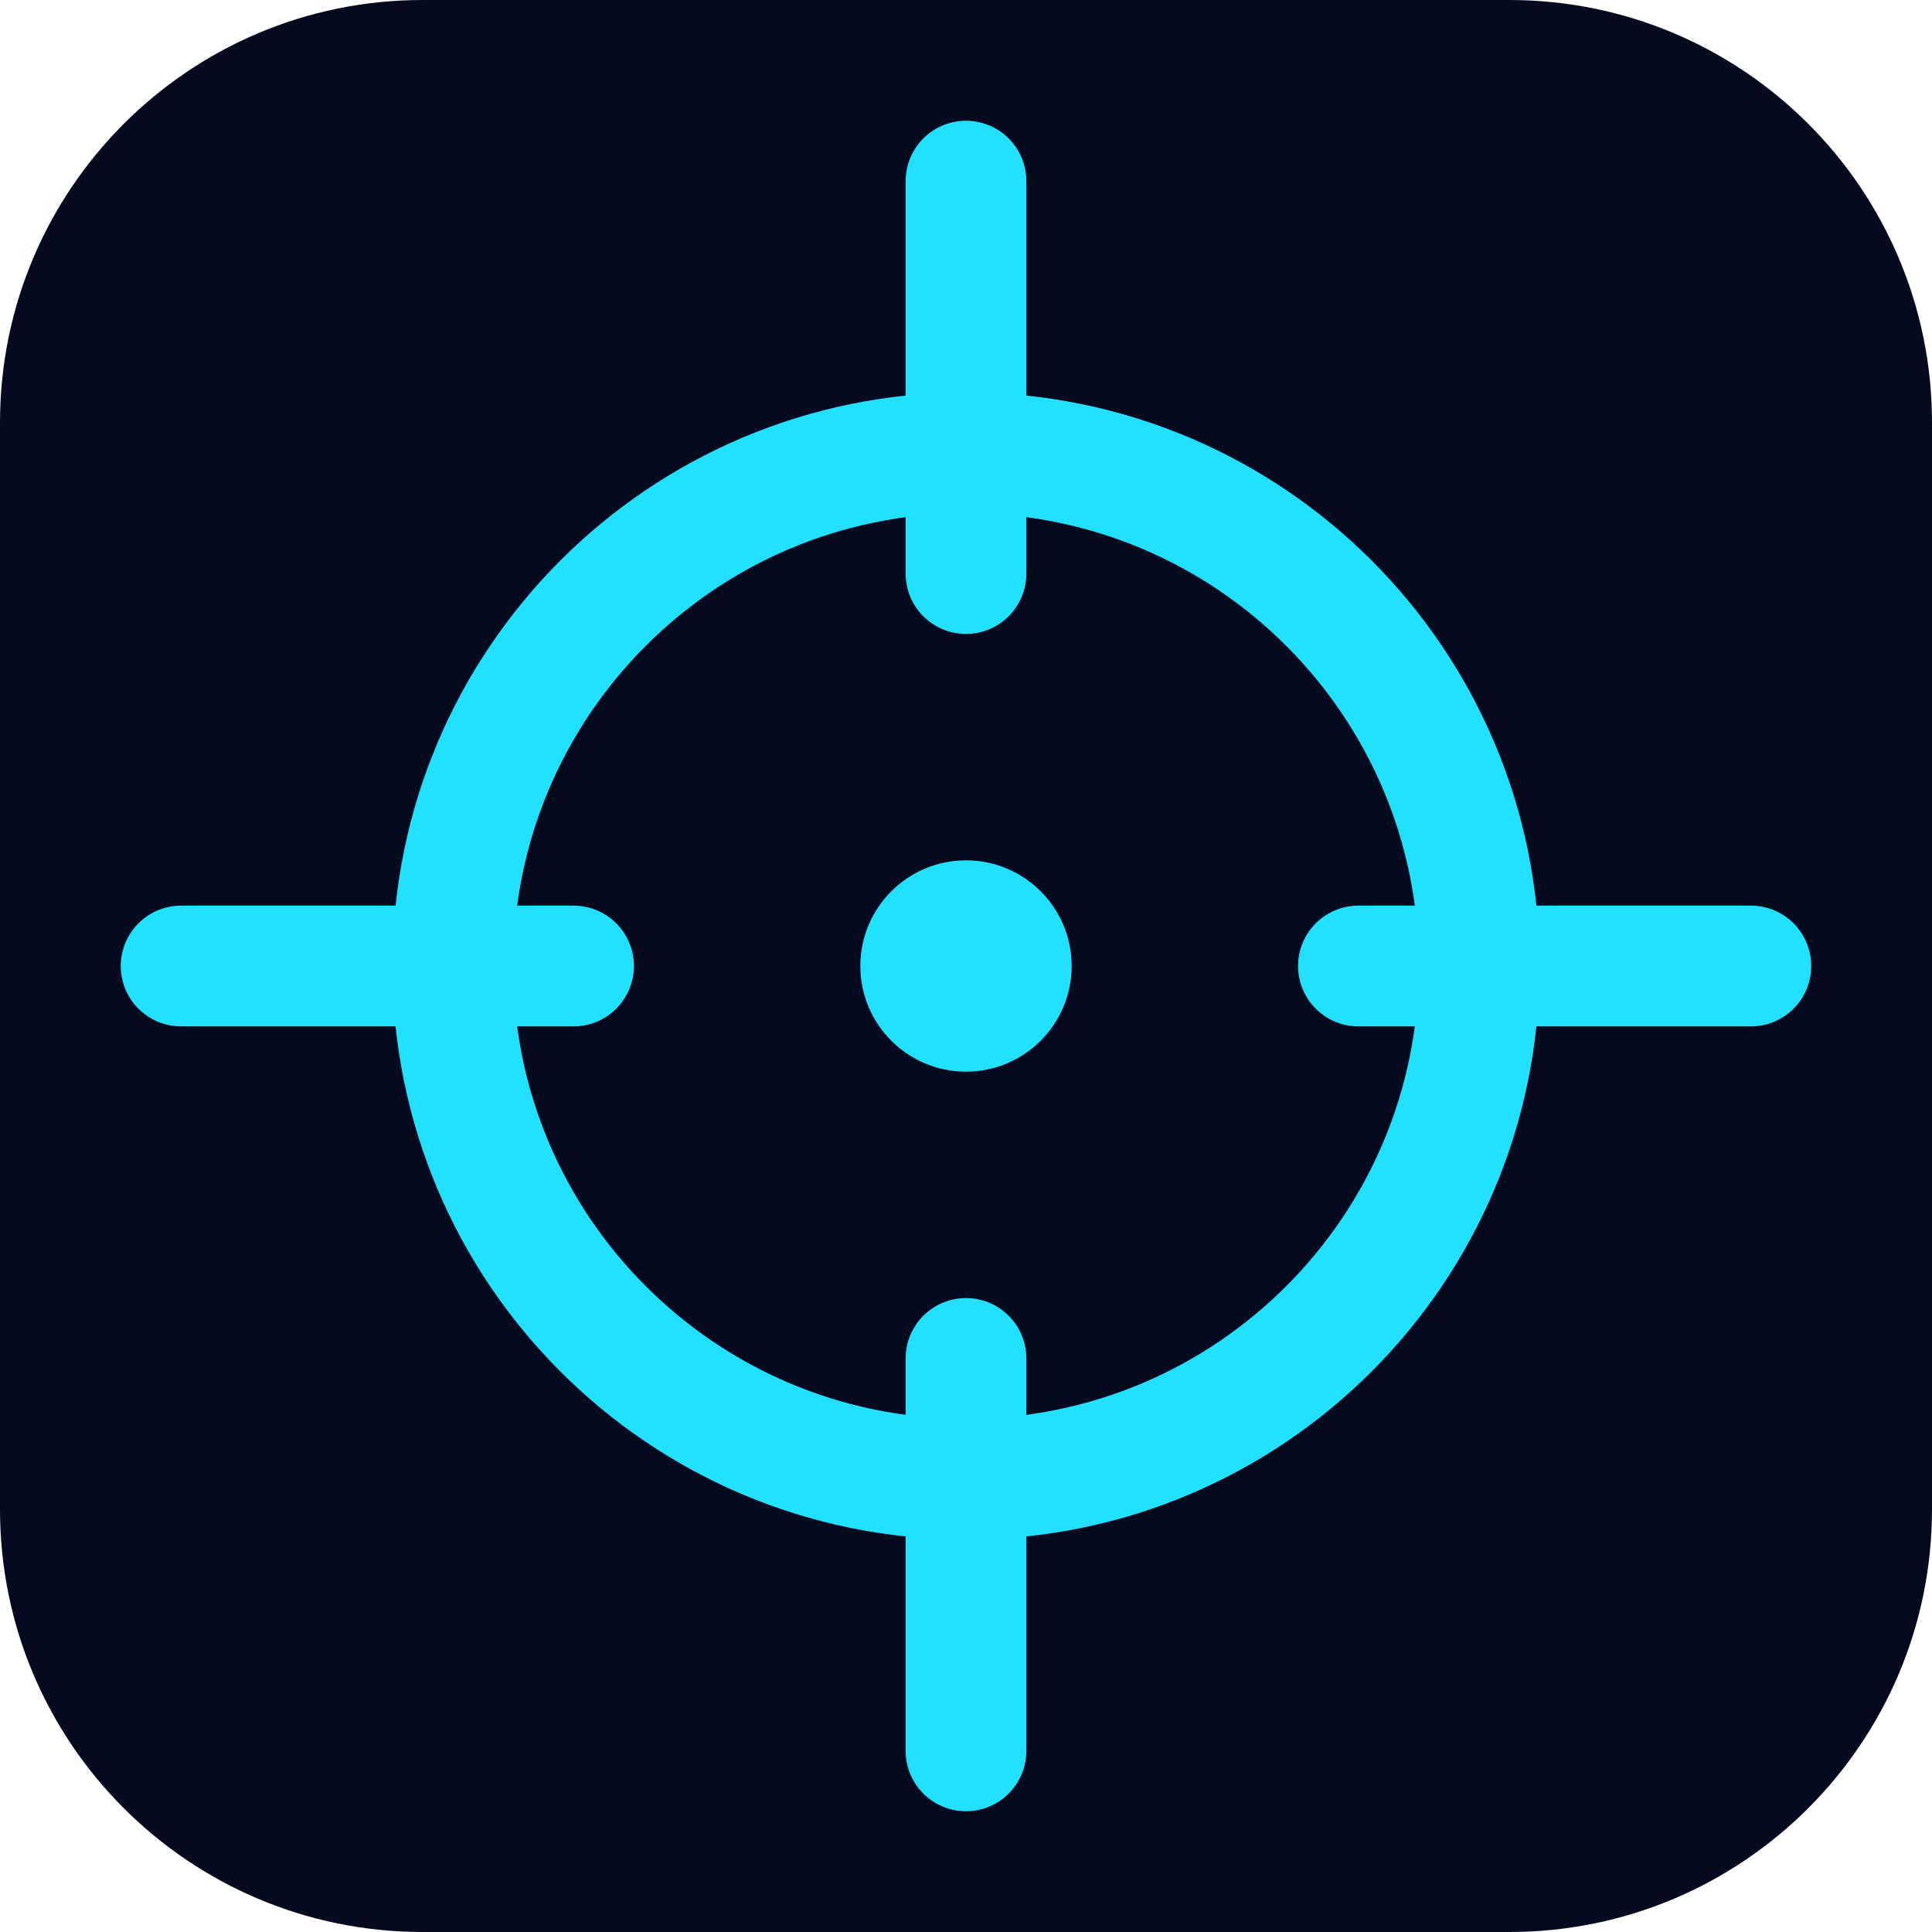
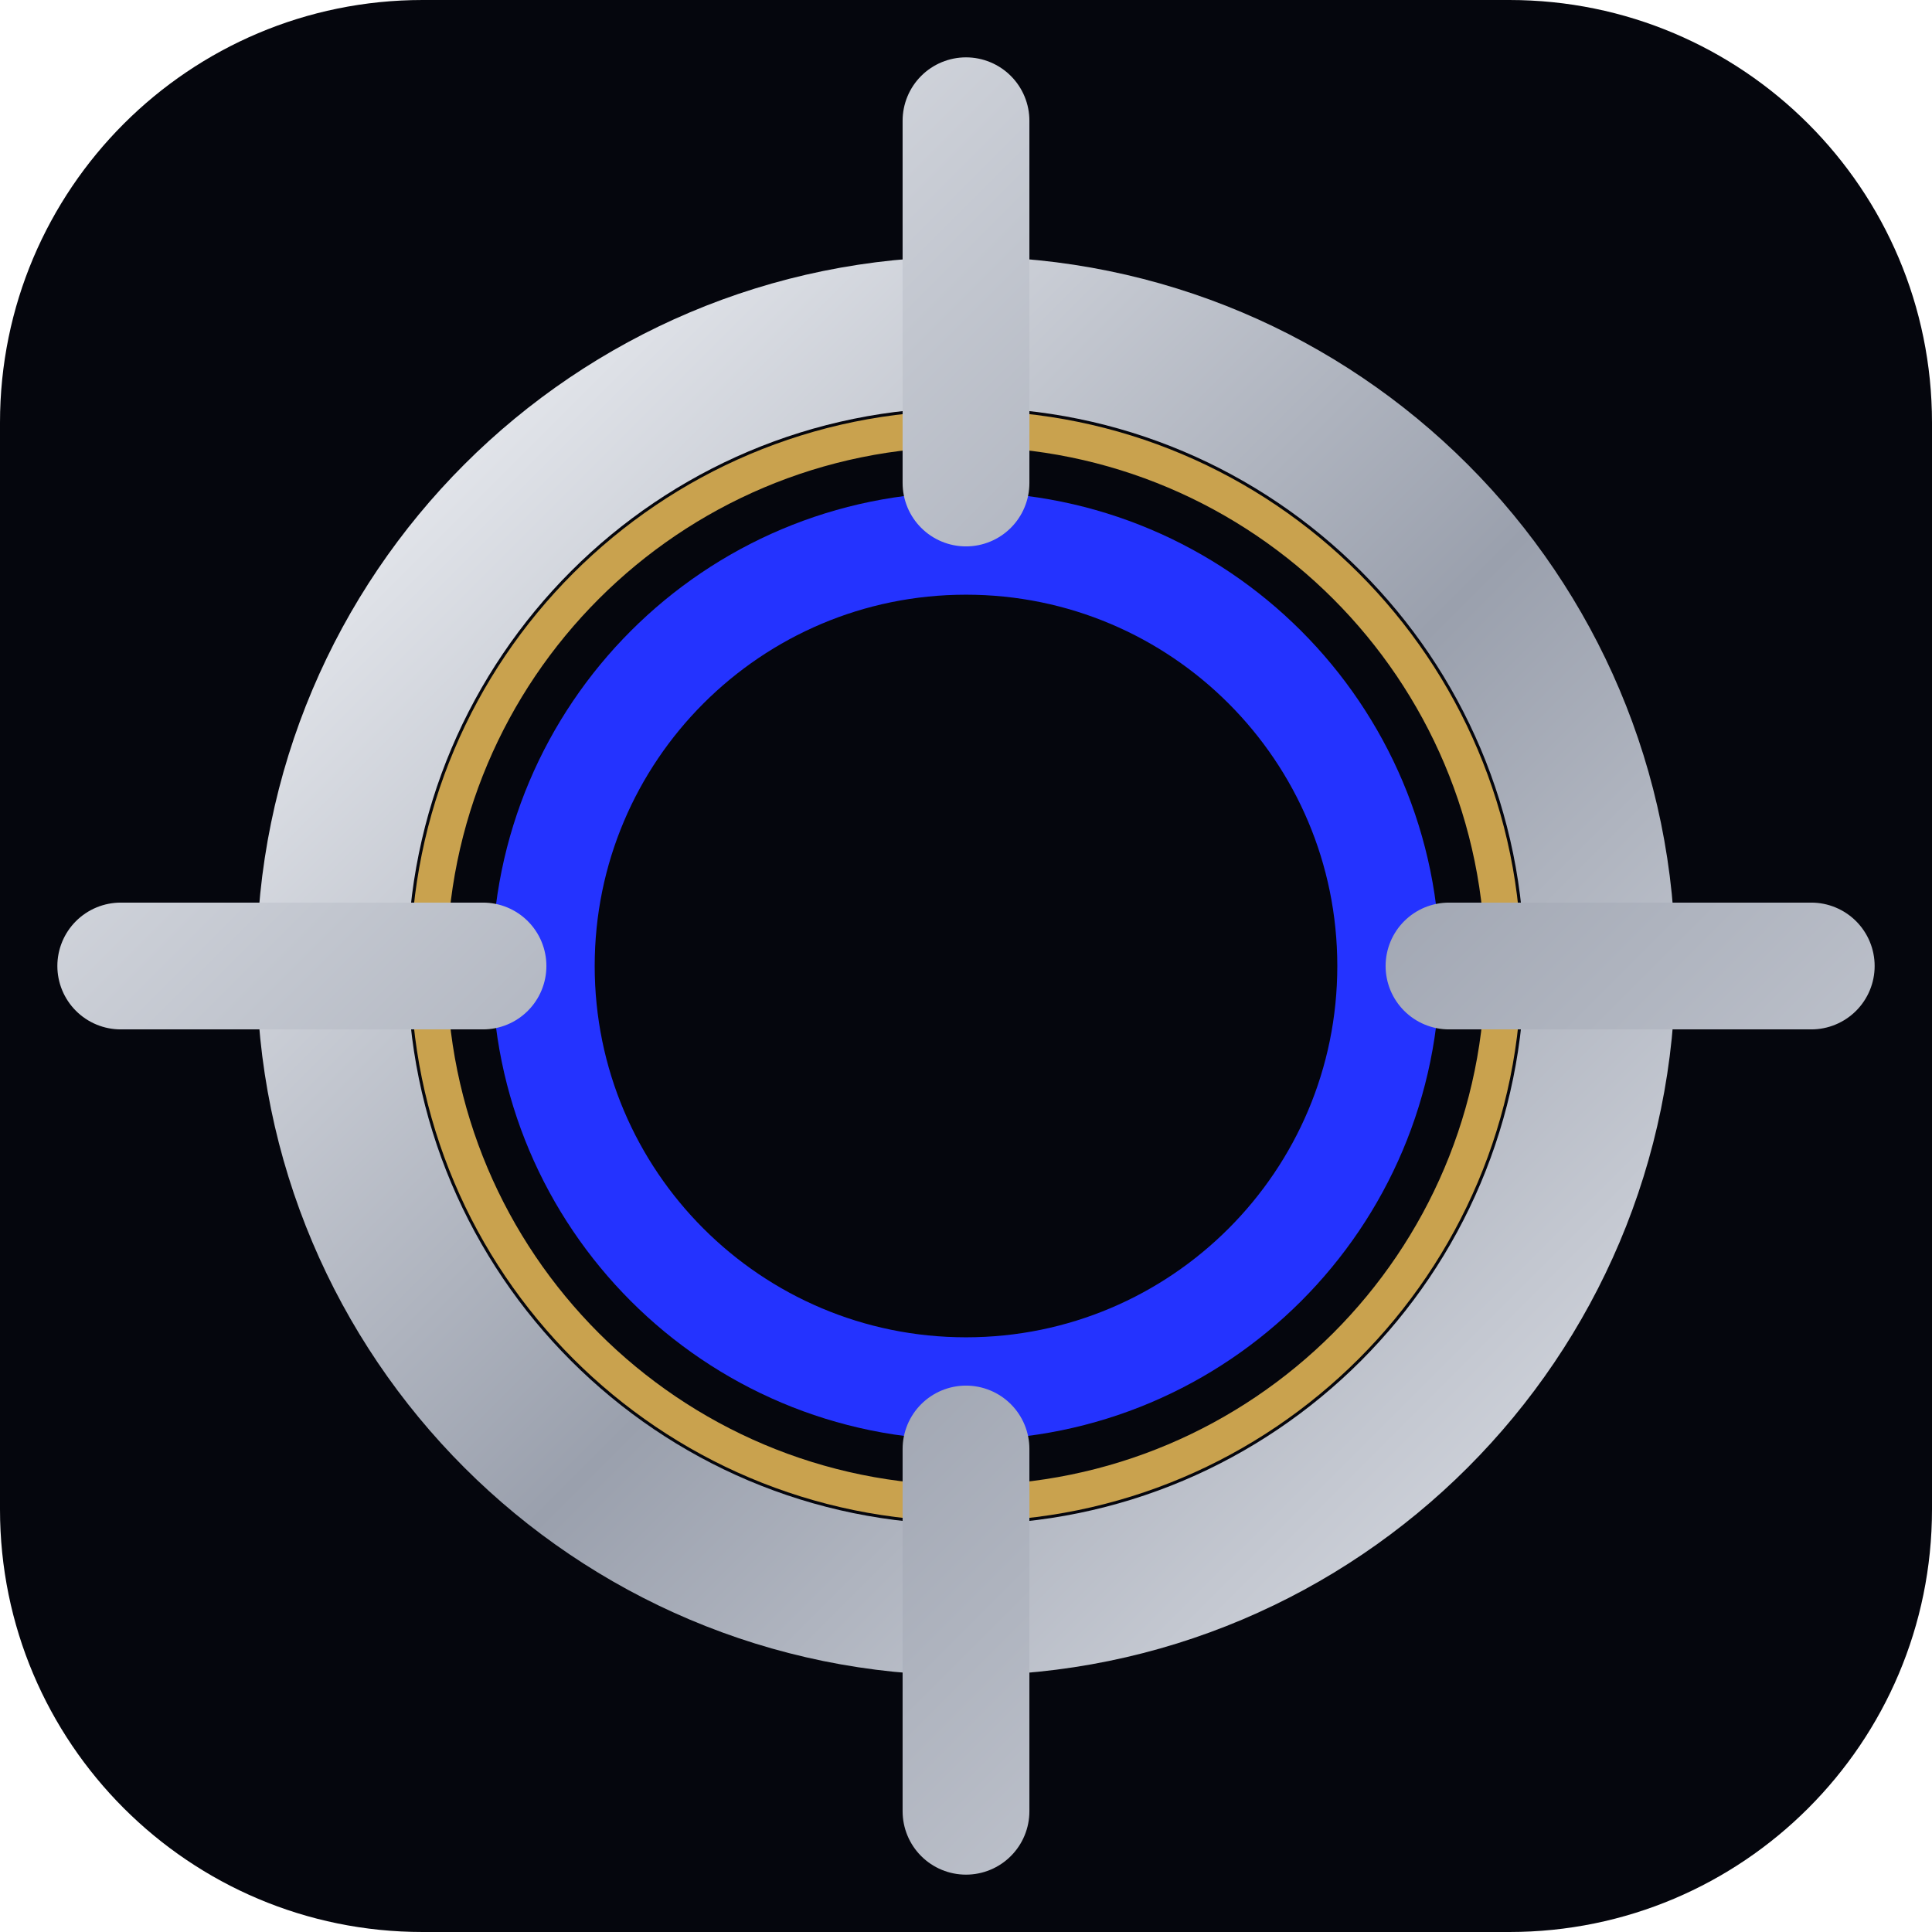
<svg xmlns="http://www.w3.org/2000/svg" viewBox="0 0 64 64">
-   <rect width="64" height="64" rx="14" fill="#060a1f" />
-   <circle cx="32" cy="32" r="17" fill="none" stroke="#22e1ff" stroke-width="4" />
-   <circle cx="32" cy="32" r="3.5" fill="#22e1ff" />
-   <path d="M32 6v13M32 45v13M6 32h13M45 32h13" stroke="#22e1ff" stroke-width="4" stroke-linecap="round" />
+   <defs>
+     <linearGradient id="p" x1="0" y1="0" x2="1" y2="1">
+       <stop offset="0" stop-color="#f1f3f7" />
+       <stop offset=".55" stop-color="#9aa0ad" />
+       <stop offset="1" stop-color="#d9dce3" />
+     </linearGradient>
+   </defs>
+   <rect width="64" height="64" rx="14" fill="#05060d" />
+   <circle cx="32" cy="32" r="21" fill="none" stroke="url(#p)" stroke-width="5" />
+   <circle cx="32" cy="32" r="17.8" fill="none" stroke="#c9a24e" stroke-width="1.2" />
+   <circle cx="32" cy="32" r="14" fill="none" stroke="#2433ff" stroke-width="3.4" />
+   <path d="M32 4v12M32 48v12M4 32h12M48 32h12" stroke="url(#p)" stroke-width="4.2" stroke-linecap="round" />
</svg>
